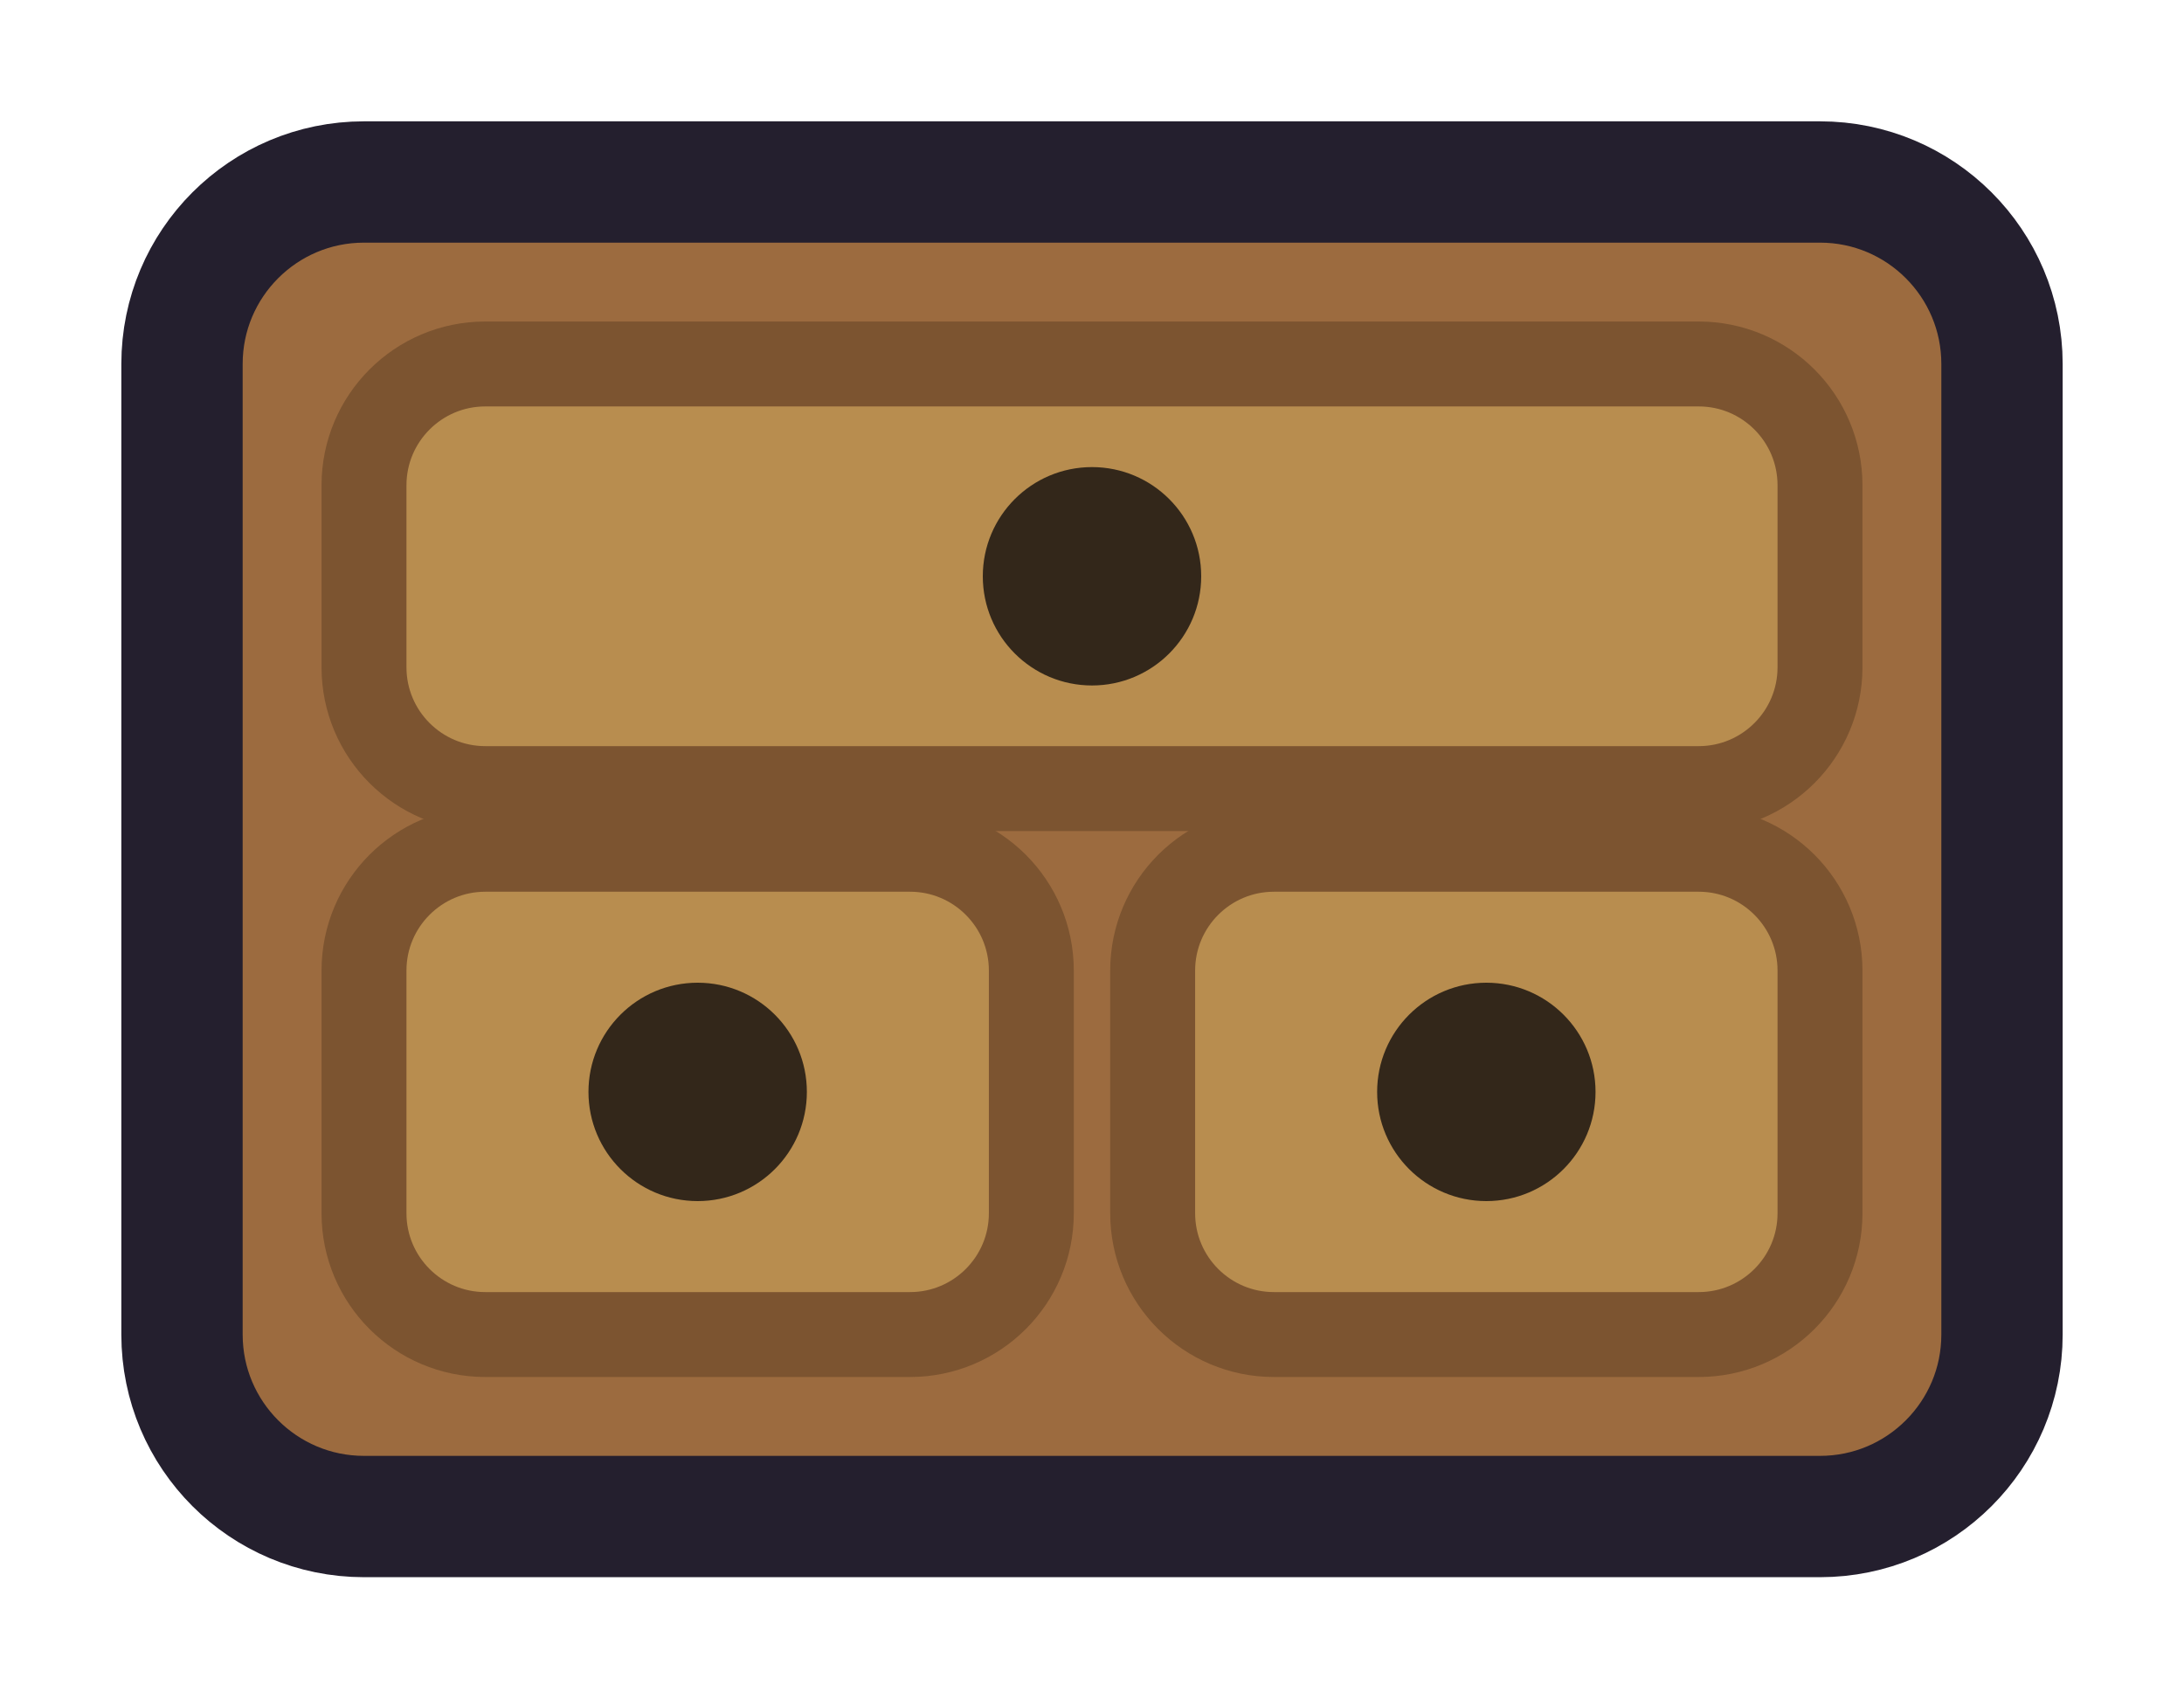
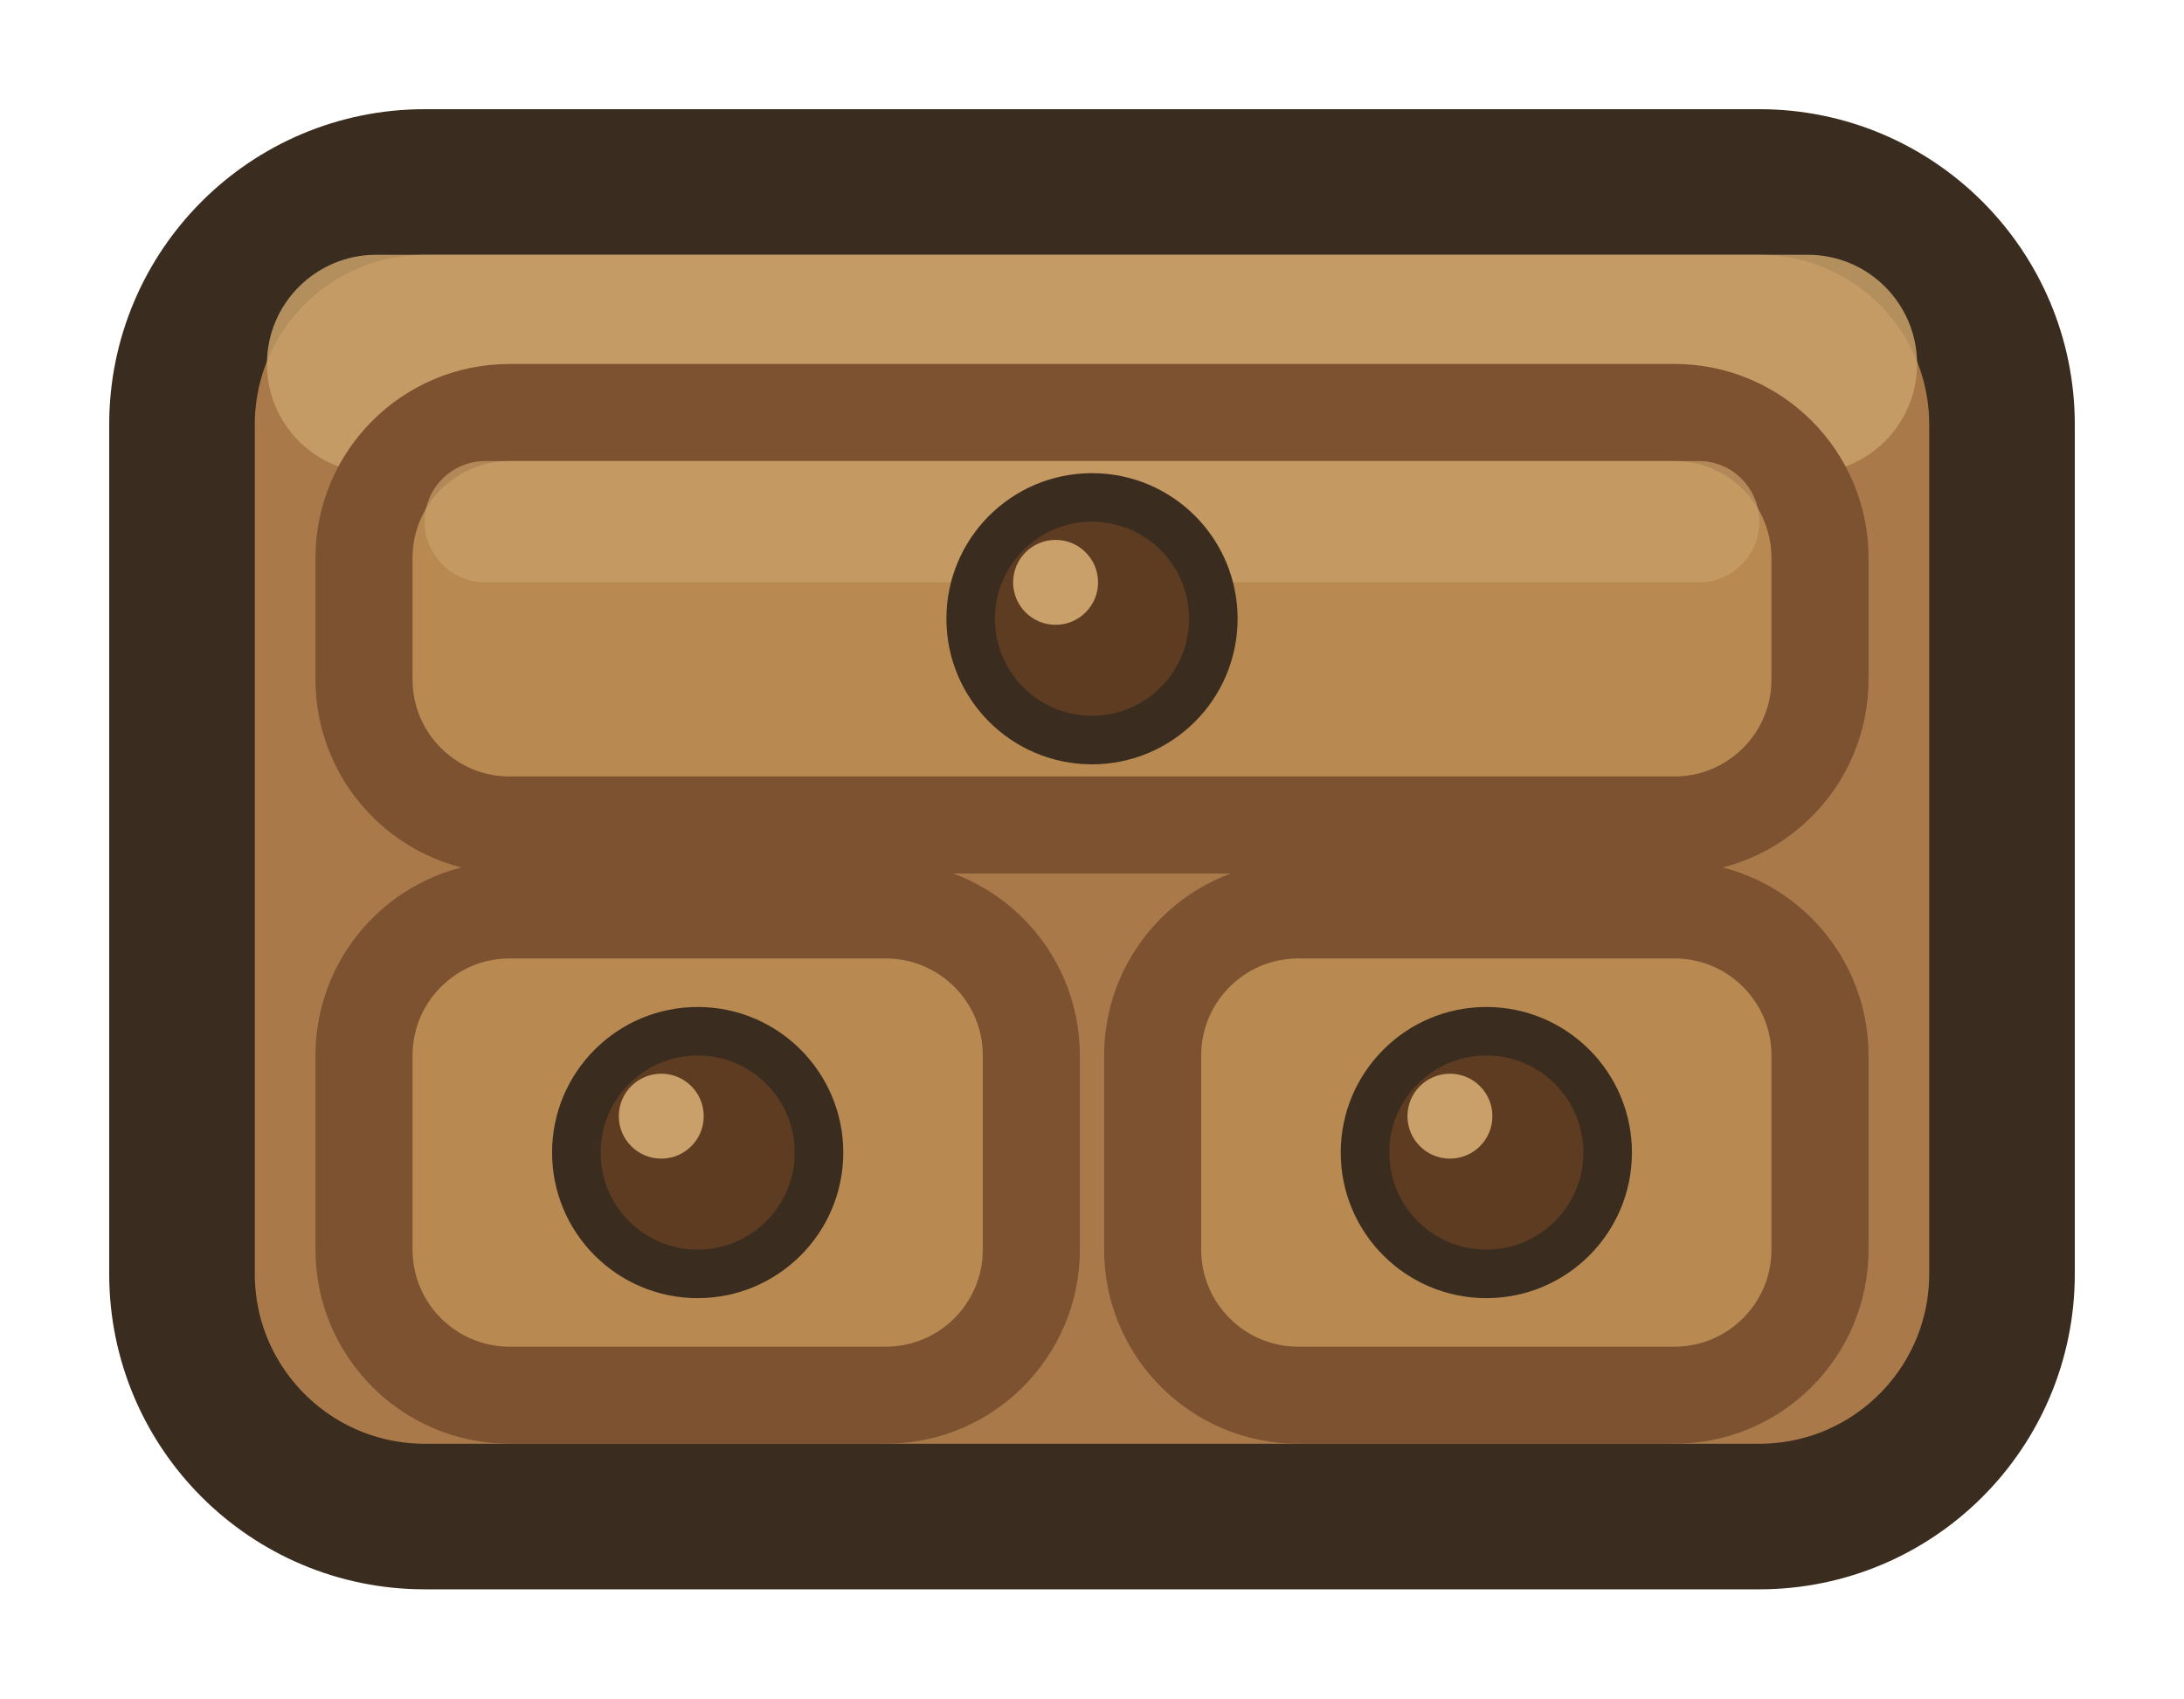
<svg xmlns="http://www.w3.org/2000/svg" width="18" height="14" viewBox="0 0 18 14">
-   <rect x="1.5" y="1.5" width="15" height="11" rx="1.5" fill="#9c6b3f" stroke="#241f2e" stroke-width="1" />
-   <rect x="3" y="3" width="12" height="3.5" rx="1" fill="#b88d4f" stroke="#7c5430" stroke-width="0.7" />
-   <rect x="3" y="7" width="5.5" height="4" rx="1" fill="#b88d4f" stroke="#7c5430" stroke-width="0.7" />
-   <rect x="9.5" y="7" width="5.5" height="4" rx="1" fill="#b88d4f" stroke="#7c5430" stroke-width="0.7" />
-   <circle cx="9" cy="4.75" r="0.9" fill="#33271a" />
-   <circle cx="5.75" cy="9" r="0.9" fill="#33271a" />
-   <circle cx="12.25" cy="9" r="0.9" fill="#33271a" />
+   <rect x="1.5" y="1.5" width="15" height="11" rx="2" fill="#a9794a" stroke="#3a2c1e" stroke-width="1.2" />
+   <rect x="2.2" y="2.1" width="13.6" height="1.8" rx="0.9" fill="#c9a06a" opacity="0.85" />
+   <rect x="3" y="3.4" width="12" height="3.4" rx="1.2" fill="#b88a52" stroke="#7c5230" stroke-width="0.8" />
+   <rect x="3" y="7.5" width="5.5" height="4" rx="1.2" fill="#b88a52" stroke="#7c5230" stroke-width="0.8" />
+   <rect x="9.5" y="7.5" width="5.5" height="4" rx="1.2" fill="#b88a52" stroke="#7c5230" stroke-width="0.8" />
+   <rect x="3.5" y="3.8" width="11" height="1" rx="0.5" fill="#c9a06a" opacity="0.7" />
+   <circle cx="9" cy="5.1" r="1" fill="#5e3c22" stroke="#3a2c1e" stroke-width="0.4" />
+   <circle cx="5.75" cy="9.5" r="1" fill="#5e3c22" stroke="#3a2c1e" stroke-width="0.4" />
+   <circle cx="12.25" cy="9.5" r="1" fill="#5e3c22" stroke="#3a2c1e" stroke-width="0.4" />
+   <circle cx="8.7" cy="4.8" r="0.35" fill="#c9a06a" />
+   <circle cx="5.45" cy="9.2" r="0.35" fill="#c9a06a" />
+   <circle cx="11.95" cy="9.2" r="0.35" fill="#c9a06a" />
</svg>
